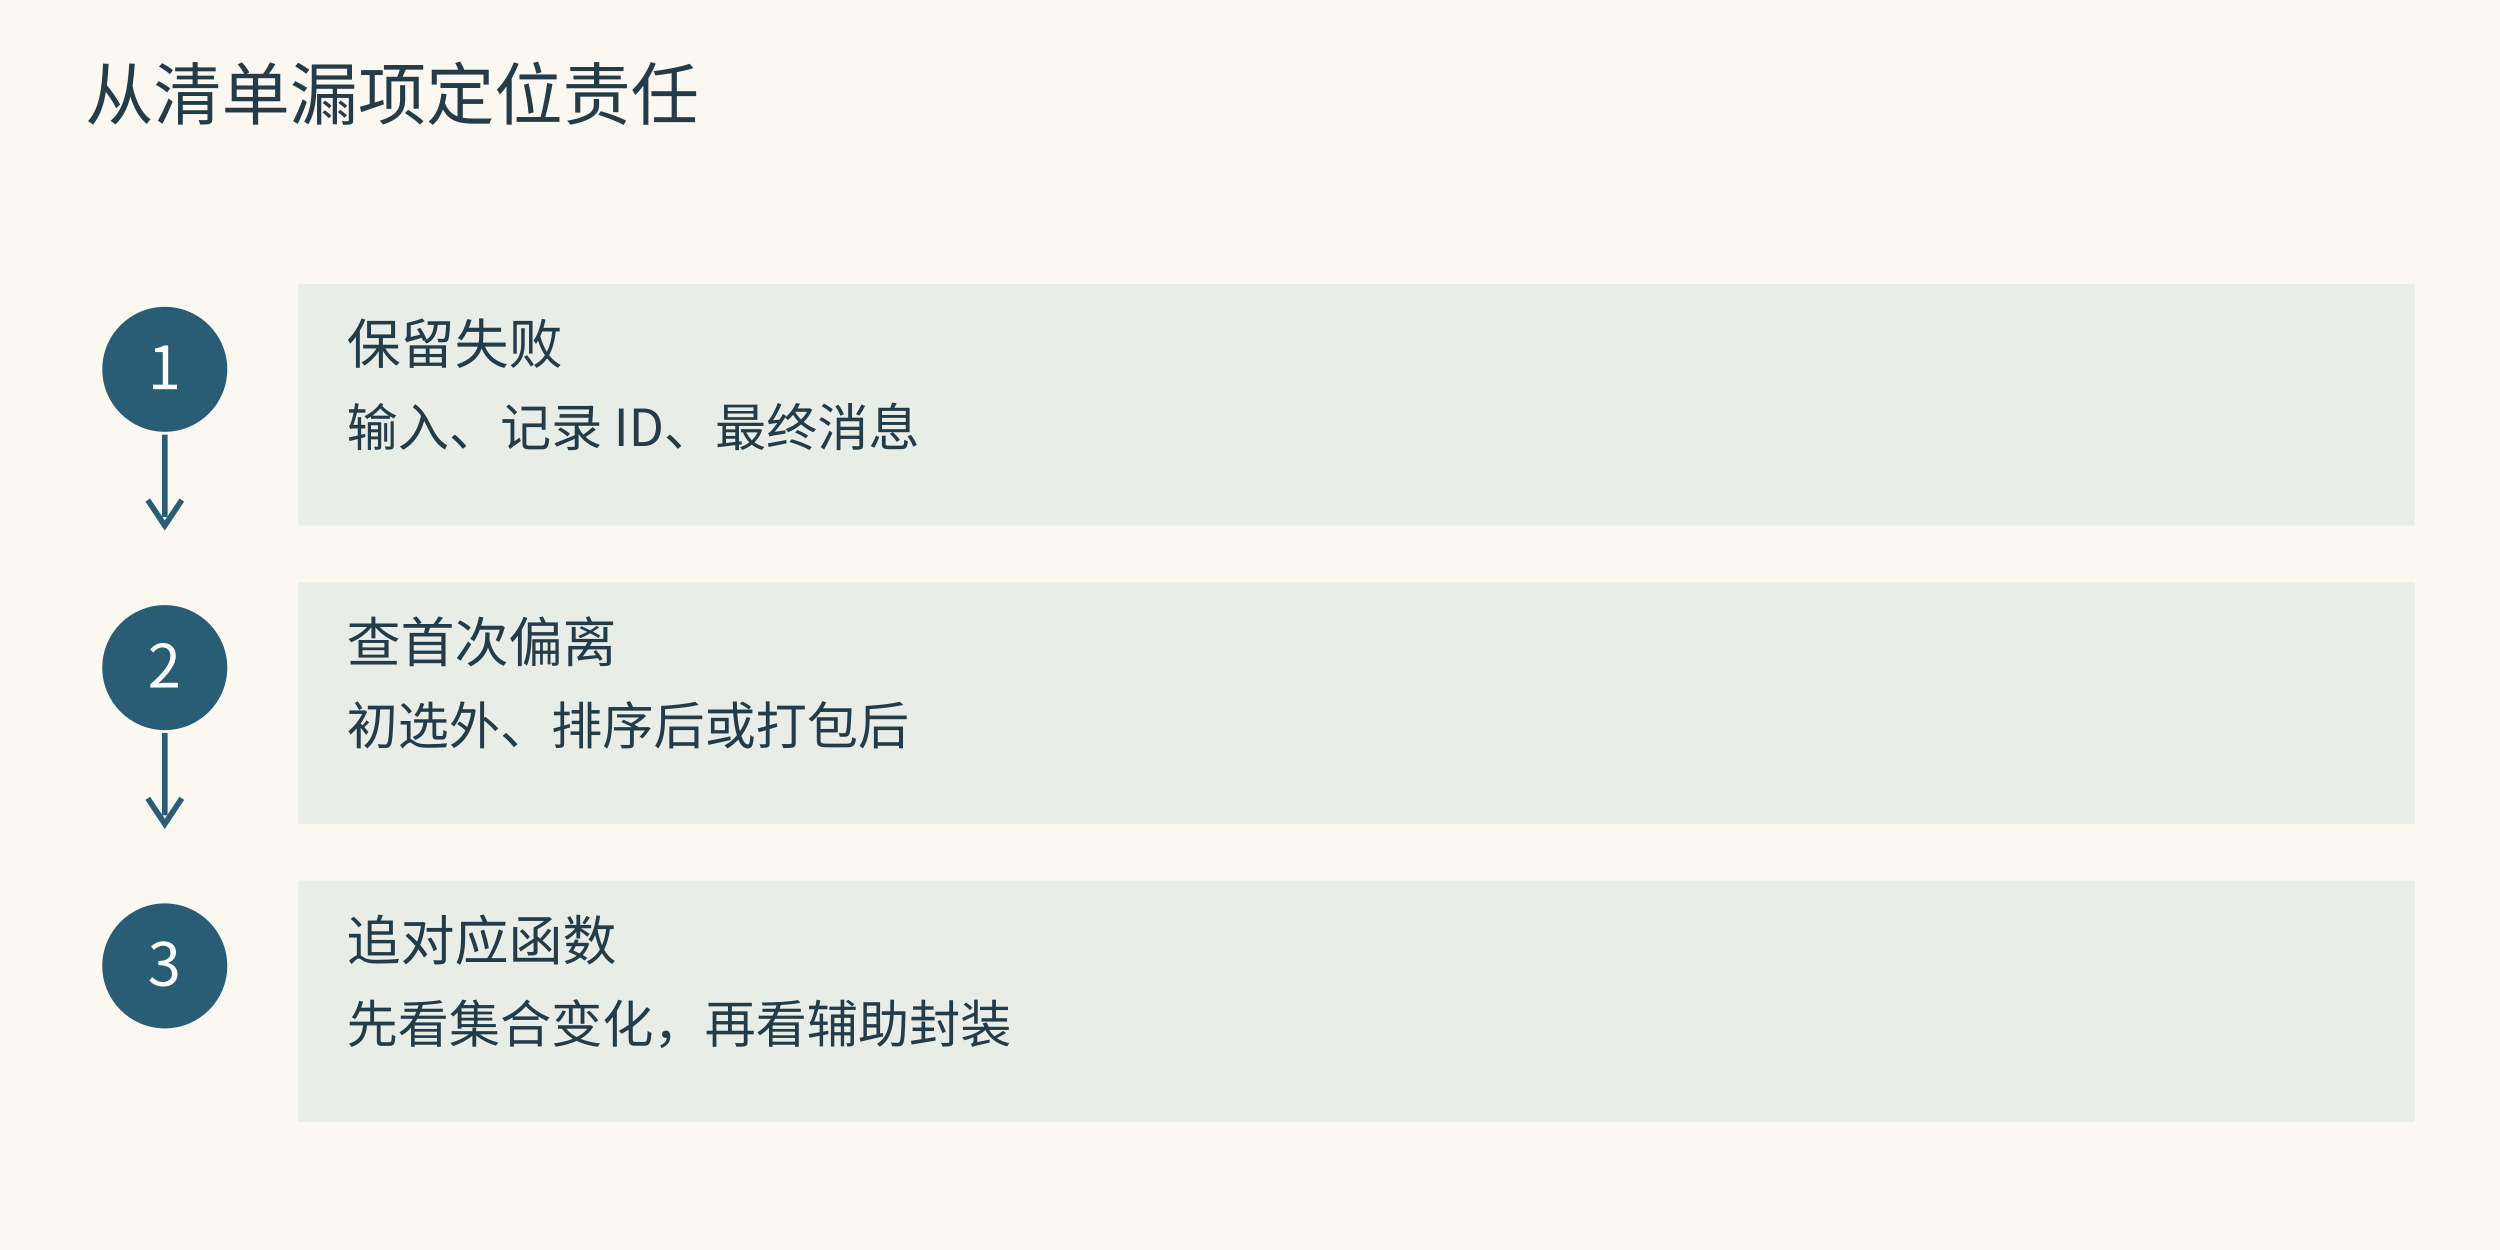
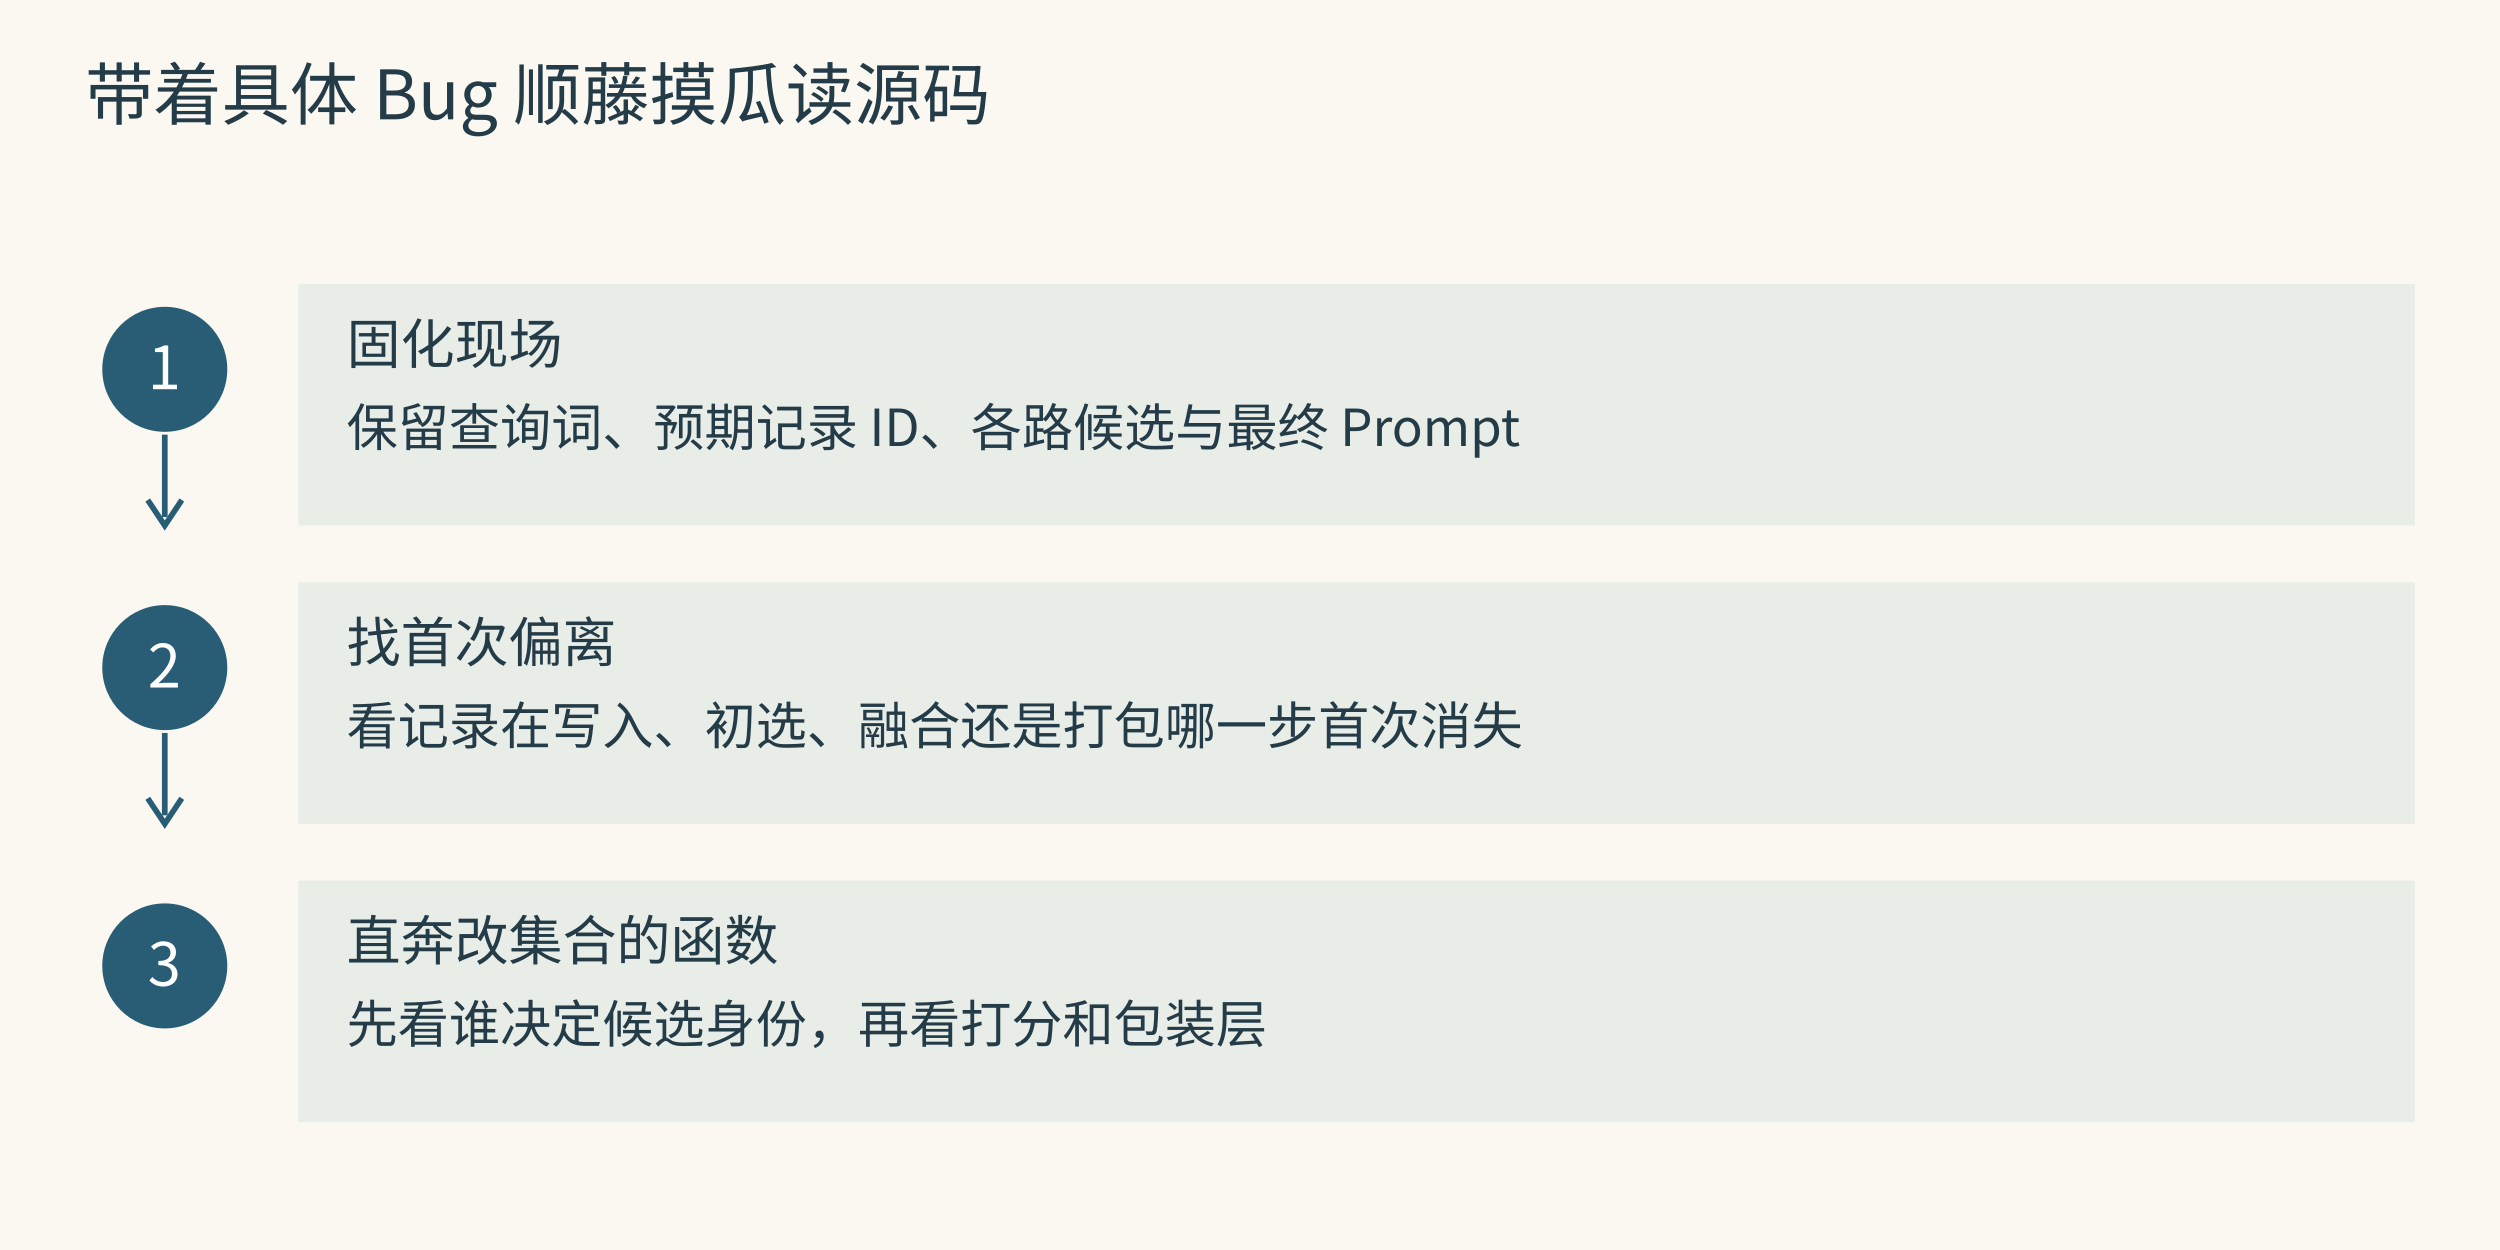
<svg xmlns="http://www.w3.org/2000/svg" viewBox="0 0 880 440" role="img" aria-labelledby="title desc">
  <rect width="880" height="440" fill="#faf8f1" />
  <g font-family="Noto Sans CJK SC,system-ui,sans-serif">
-     <text x="30" y="42" font-size="24" fill="#243b48">从清单漏项定位责任</text>
+     <text x="30" y="42" font-size="24" fill="#243b48">带着具体 Bug 顺藤摸瓜读源码</text>
    <circle cx="58" cy="130" r="22" fill="#285d75" />
    <text x="52" y="137" font-size="21" fill="white">1</text>
    <rect x="105" y="100" width="745" height="85" fill="#e8ede7" />
-     <text x="122" y="128" font-size="19" fill="#243b48">保留失败</text>
-     <text x="122" y="157" font-size="18" fill="#243b48">输入、记录 ID、最终消息</text>
+     <text x="122" y="128" font-size="19" fill="#243b48">固化现场</text>
+     <text x="122" y="157" font-size="18" fill="#243b48">保留查询词、预期记录 ID、各路候选与最终 Prompt</text>
    <path d="M58 153 V182" stroke="#285d75" stroke-width="2" />
    <path d="M52 176 L58 185 L64 176" fill="none" stroke="#285d75" stroke-width="2" />
    <circle cx="58" cy="235" r="22" fill="#285d75" />
    <text x="52" y="242" font-size="21" fill="white">2</text>
    <rect x="105" y="205" width="745" height="85" fill="#e8ede7" />
-     <text x="122" y="233" font-size="19" fill="#243b48">查首次偏离</text>
-     <text x="122" y="262" font-size="18" fill="#243b48">初选外、排序后或打包后</text>
+     <text x="122" y="233" font-size="19" fill="#243b48">找首次偏离</text>
+     <text x="122" y="262" font-size="18" fill="#243b48">看记录在写入、初选、融合还是打包哪一步首次消失</text>
    <path d="M58 258 V287" stroke="#285d75" stroke-width="2" />
    <path d="M52 281 L58 290 L64 281" fill="none" stroke="#285d75" stroke-width="2" />
    <circle cx="58" cy="340" r="22" fill="#285d75" />
    <text x="52" y="347" font-size="21" fill="white">3</text>
    <rect x="105" y="310" width="745" height="85" fill="#e8ede7" />
-     <text x="122" y="338" font-size="19" fill="#243b48">追对应函数</text>
-     <text x="122" y="367" font-size="18" fill="#243b48">先看集合变化，再看辅助封装</text>
+     <text x="122" y="338" font-size="19" fill="#243b48">直奔改集合的函数</text>
+     <text x="122" y="367" font-size="18" fill="#243b48">先看谁决定候选身份，再看打分和包装层</text>
  </g>
</svg>
